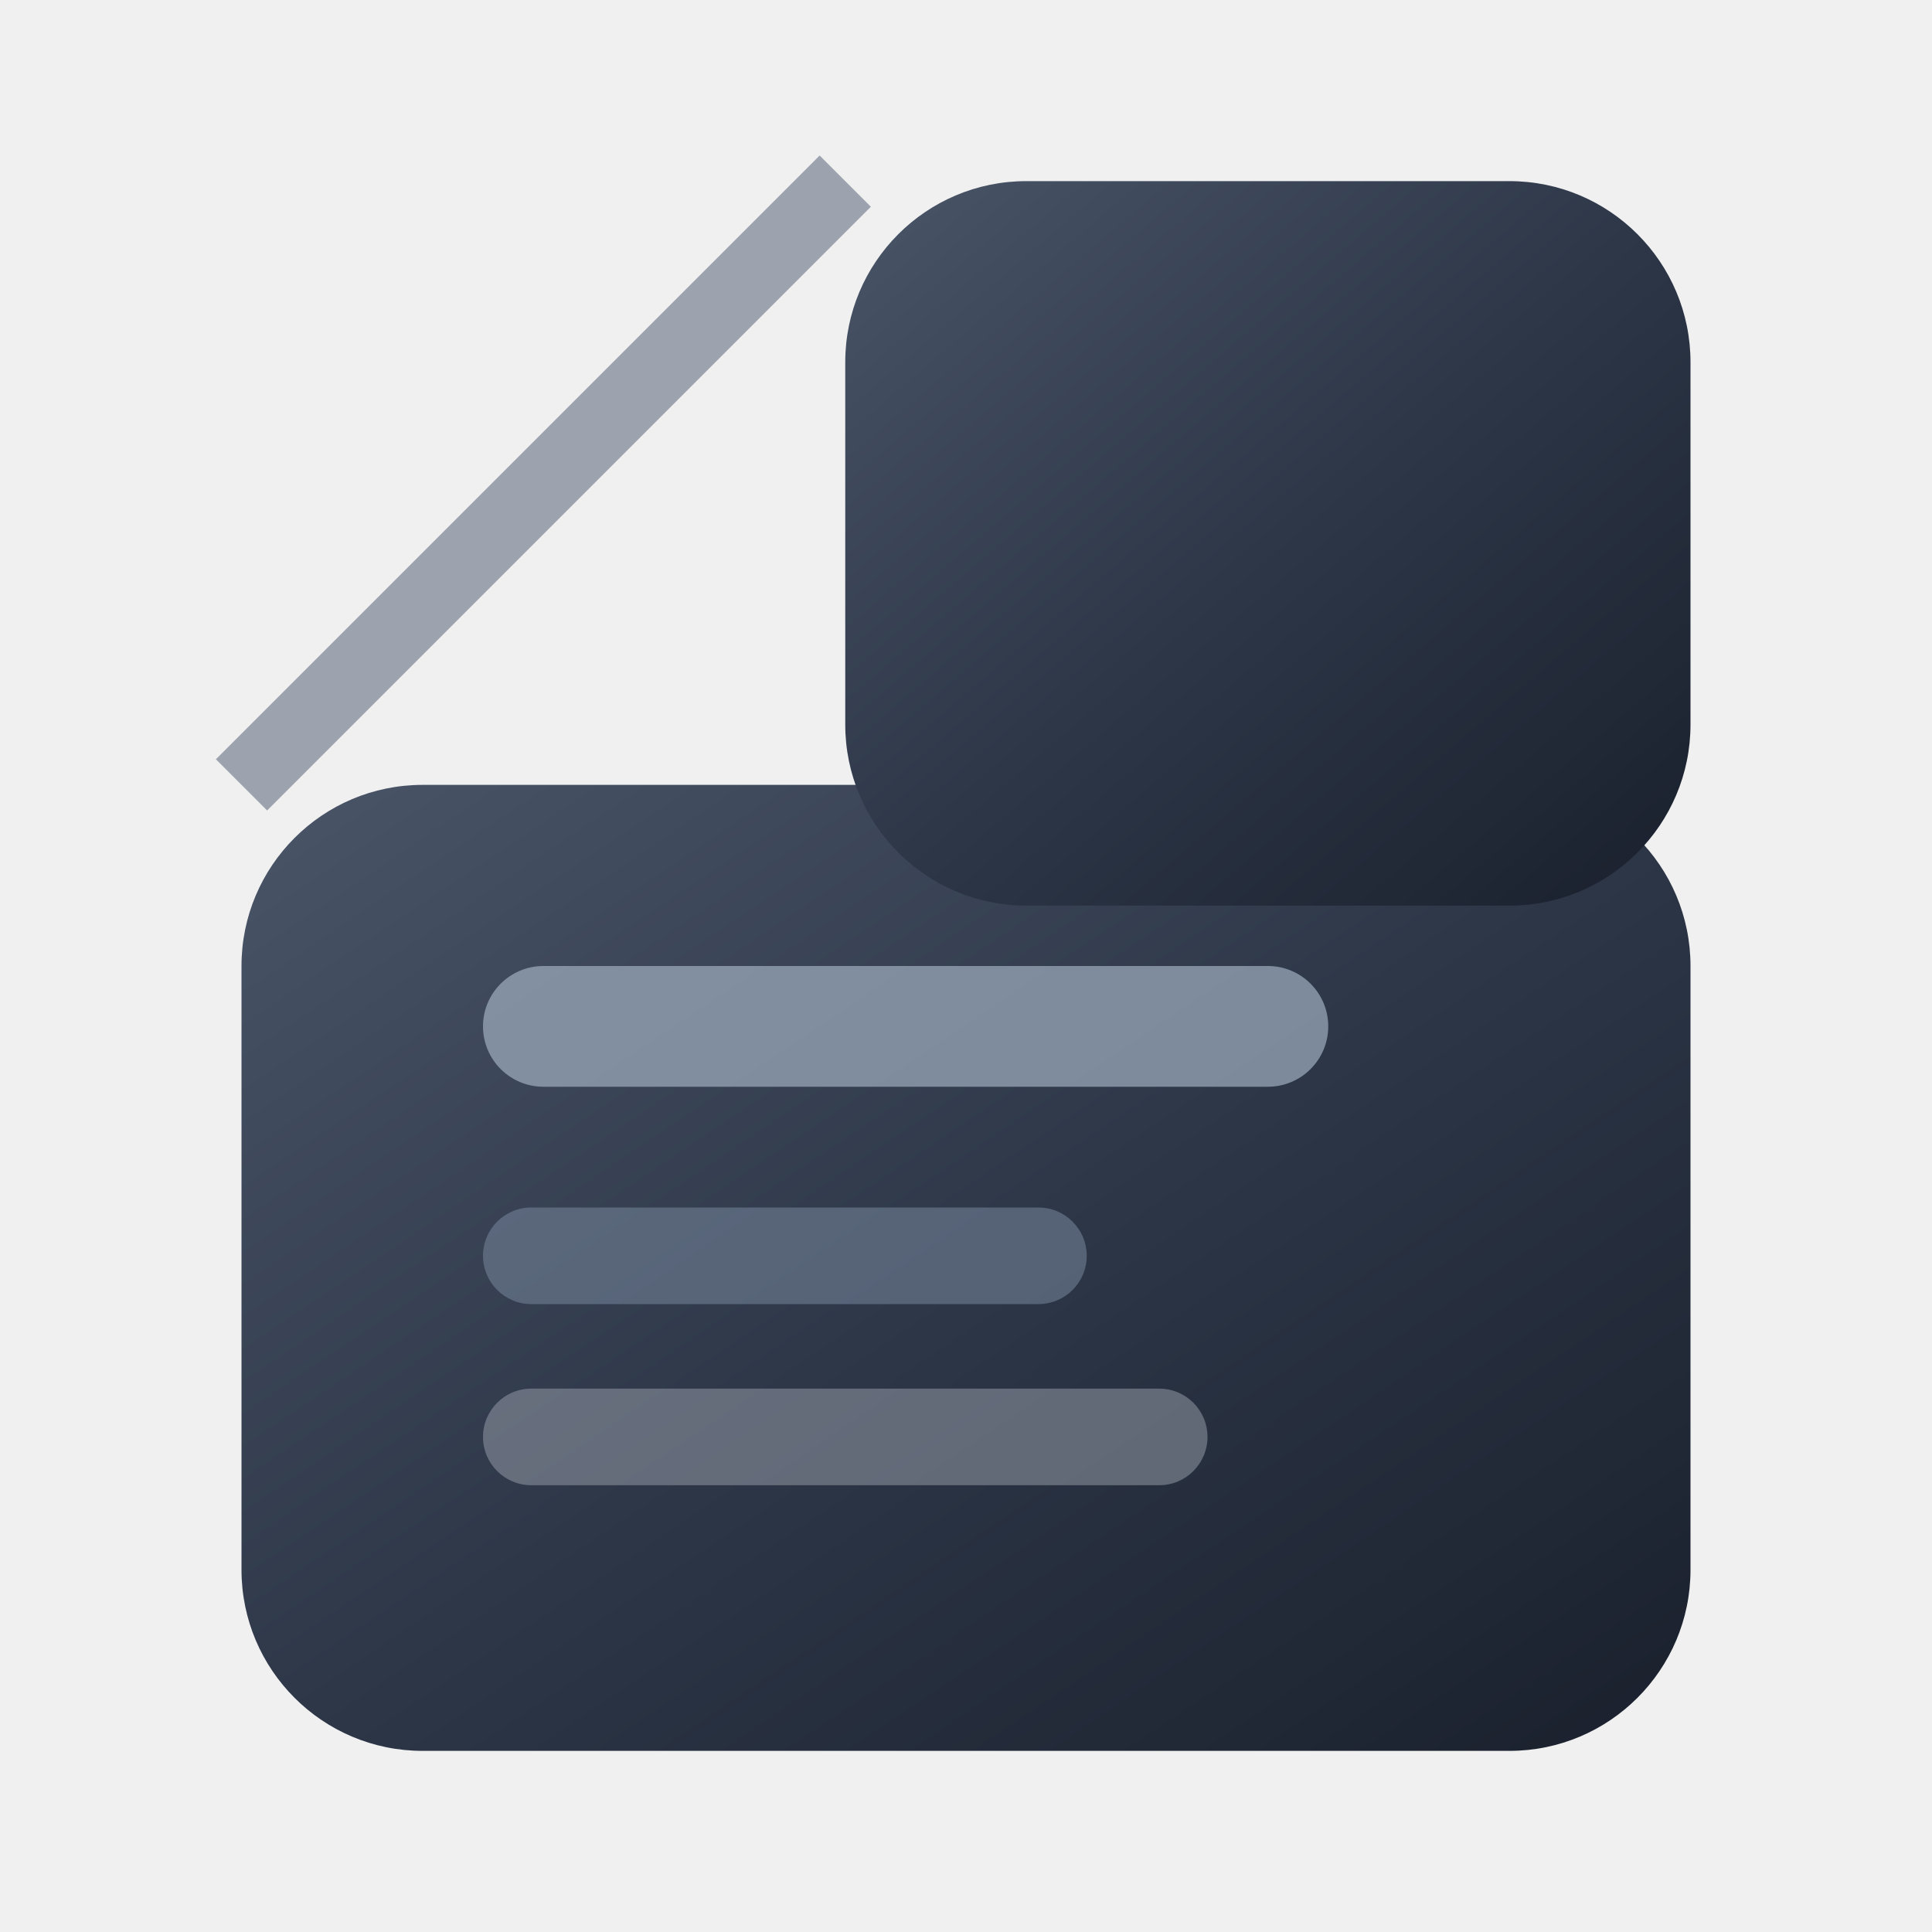
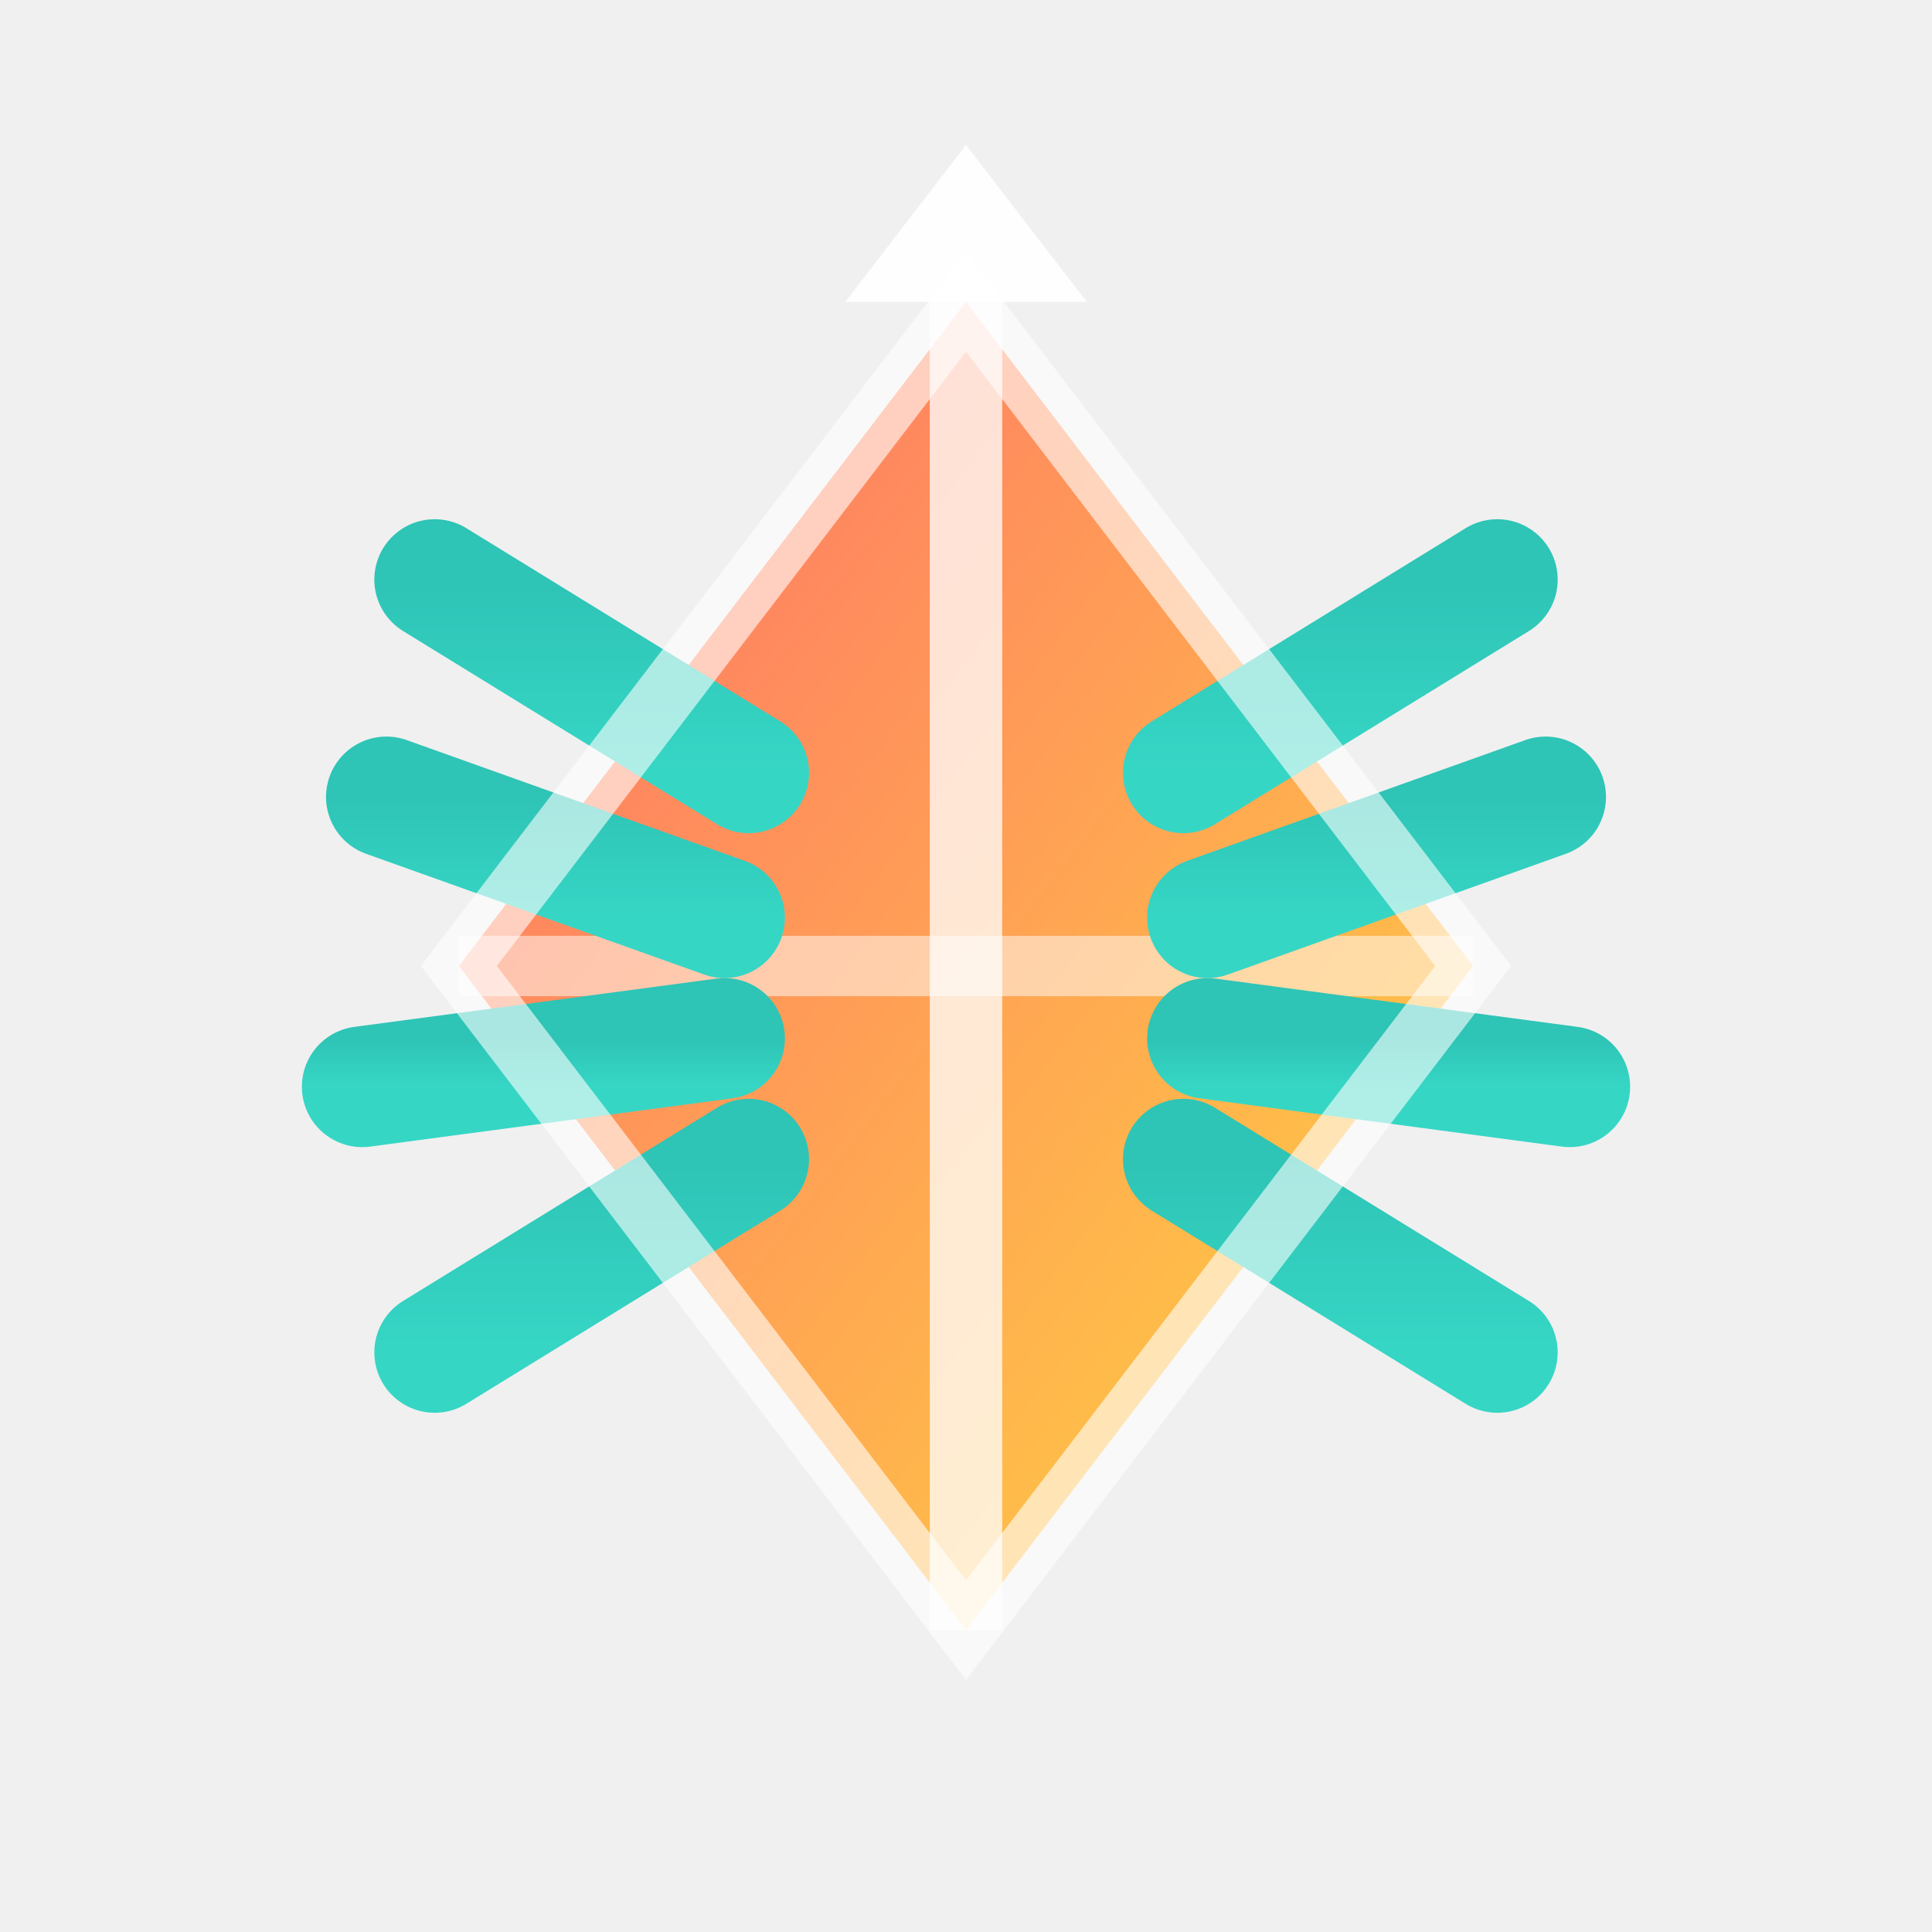
<svg xmlns="http://www.w3.org/2000/svg" width="16" height="16" viewBox="0 0 16 16">
  <defs>
-     <linearGradient id="mainGrad" x1="0%" y1="0%" x2="100%" y2="100%">
-       <stop offset="0%" stop-color="#4a5568" />
-       <stop offset="50%" stop-color="#2d3748" />
-       <stop offset="100%" stop-color="#1a202c" />
+     <linearGradient id="bodyGrad" x1="0%" y1="0%" x2="100%" y2="100%">
+       <stop offset="0%" stop-color="#FF6B6B" />
+       <stop offset="100%" stop-color="#FFD93D" />
    </linearGradient>
-     <linearGradient id="accentGrad" x1="0%" y1="0%" x2="100%" y2="100%">
-       <stop offset="0%" stop-color="#718096" />
-       <stop offset="100%" stop-color="#4a5568" />
+     <linearGradient id="legGrad" x1="0%" y1="0%" x2="0%" y2="100%">
+       <stop offset="0%" stop-color="#2EC4B6" />
+       <stop offset="100%" stop-color="#36D6C5" />
    </linearGradient>
-     <radialGradient id="glowGrad" cx="50%" cy="50%" r="60%">
-       <stop offset="0%" stop-color="#e2e8f0" stop-opacity="0.3" />
-       <stop offset="100%" stop-color="#cbd5e0" stop-opacity="0.1" />
-     </radialGradient>
  </defs>
-   <rect x="2" y="6.5" width="12" height="8" fill="url(#mainGrad)" rx="1.5" ry="1.5" />
-   <rect x="7" y="1.5" width="7" height="6" fill="url(#mainGrad)" rx="1.5" ry="1.5" />
-   <polygon points="2,1.5 7,1.5 2,6.5" fill="none" />
-   <line x1="7" y1="1.5" x2="2" y2="6.5" stroke="#9ca3af" stroke-width="0.6" />
-   <rect x="4" y="8" width="7" height="1" fill="#a0aec0" rx="0.5" ry="0.5" fill-opacity="0.7" />
-   <rect x="4" y="10" width="5" height="0.8" fill="#718096" rx="0.4" ry="0.4" fill-opacity="0.6" />
-   <rect x="4" y="11.5" width="6" height="0.8" fill="#9ca3af" rx="0.4" ry="0.4" fill-opacity="0.5" />
-   <rect x="12.5" y="7" width="1" ry="7" fill="url(#glowGrad)" />
+   <polygon points="8,2.5 12.2,8 8,13.5 3.8,8" fill="url(#bodyGrad)" />
+   <polygon points="7,2.5 9,2.5 8,1.2" fill="#FFFFFF" fill-opacity="0.9" />
+   <line x1="8" y1="2.5" x2="8" y2="13.5" stroke="#FFFFFF" stroke-opacity="0.75" stroke-width="0.6" />
+   <line x1="3.8" y1="8" x2="12.2" y2="8" stroke="#FFFFFF" stroke-opacity="0.5" stroke-width="0.5" />
+   <path d="M6.2 6.4 L3.6 4.8" stroke="url(#legGrad)" stroke-width="1" stroke-linecap="round" />
+   <path d="M6 7.6 L3.2 6.6" stroke="url(#legGrad)" stroke-width="1" stroke-linecap="round" />
+   <path d="M6 8.6 L3 9" stroke="url(#legGrad)" stroke-width="1" stroke-linecap="round" />
+   <path d="M6.2 9.6 L3.6 11.2" stroke="url(#legGrad)" stroke-width="1" stroke-linecap="round" />
+   <path d="M9.8 6.4 L12.4 4.8" stroke="url(#legGrad)" stroke-width="1" stroke-linecap="round" />
+   <path d="M10 7.6 L12.8 6.6" stroke="url(#legGrad)" stroke-width="1" stroke-linecap="round" />
+   <path d="M10 8.6 L13 9" stroke="url(#legGrad)" stroke-width="1" stroke-linecap="round" />
+   <path d="M9.8 9.6 L12.4 11.2" stroke="url(#legGrad)" stroke-width="1" stroke-linecap="round" />
+   <polygon points="8,2.5 12.2,8 8,13.5 3.8,8" fill="none" stroke="#FFFFFF" stroke-opacity="0.6" stroke-width="0.5" />
</svg>
